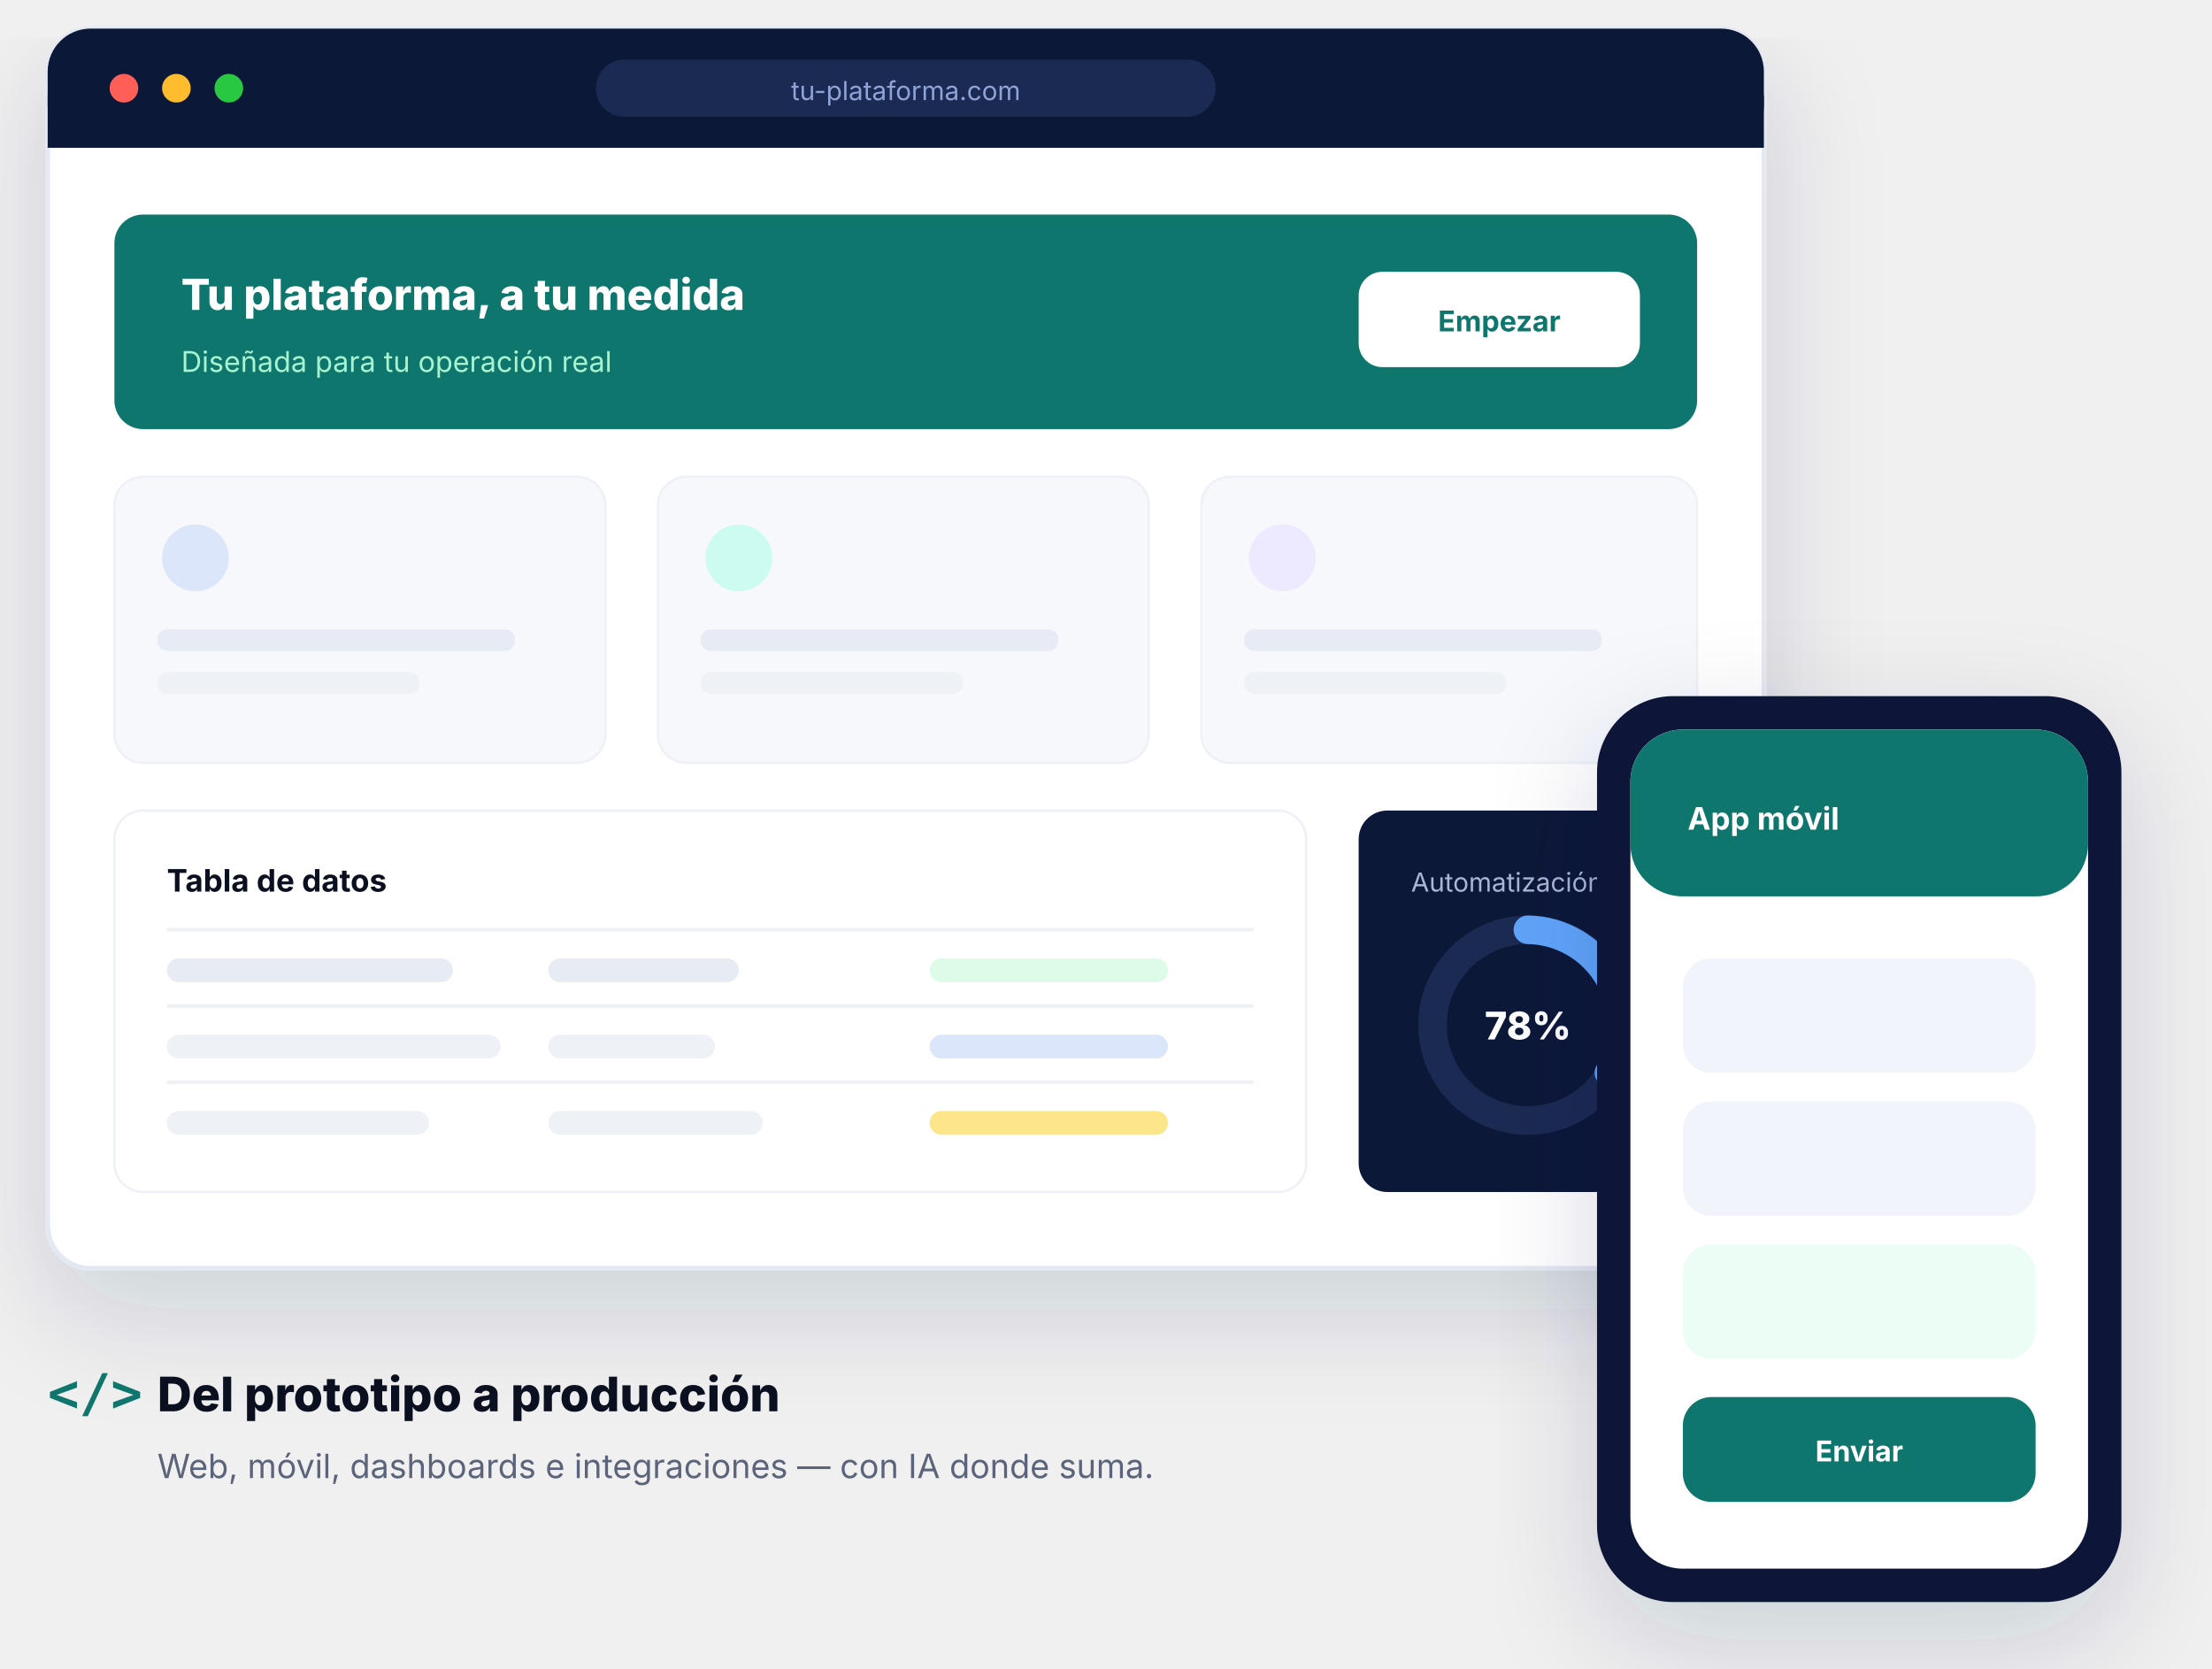
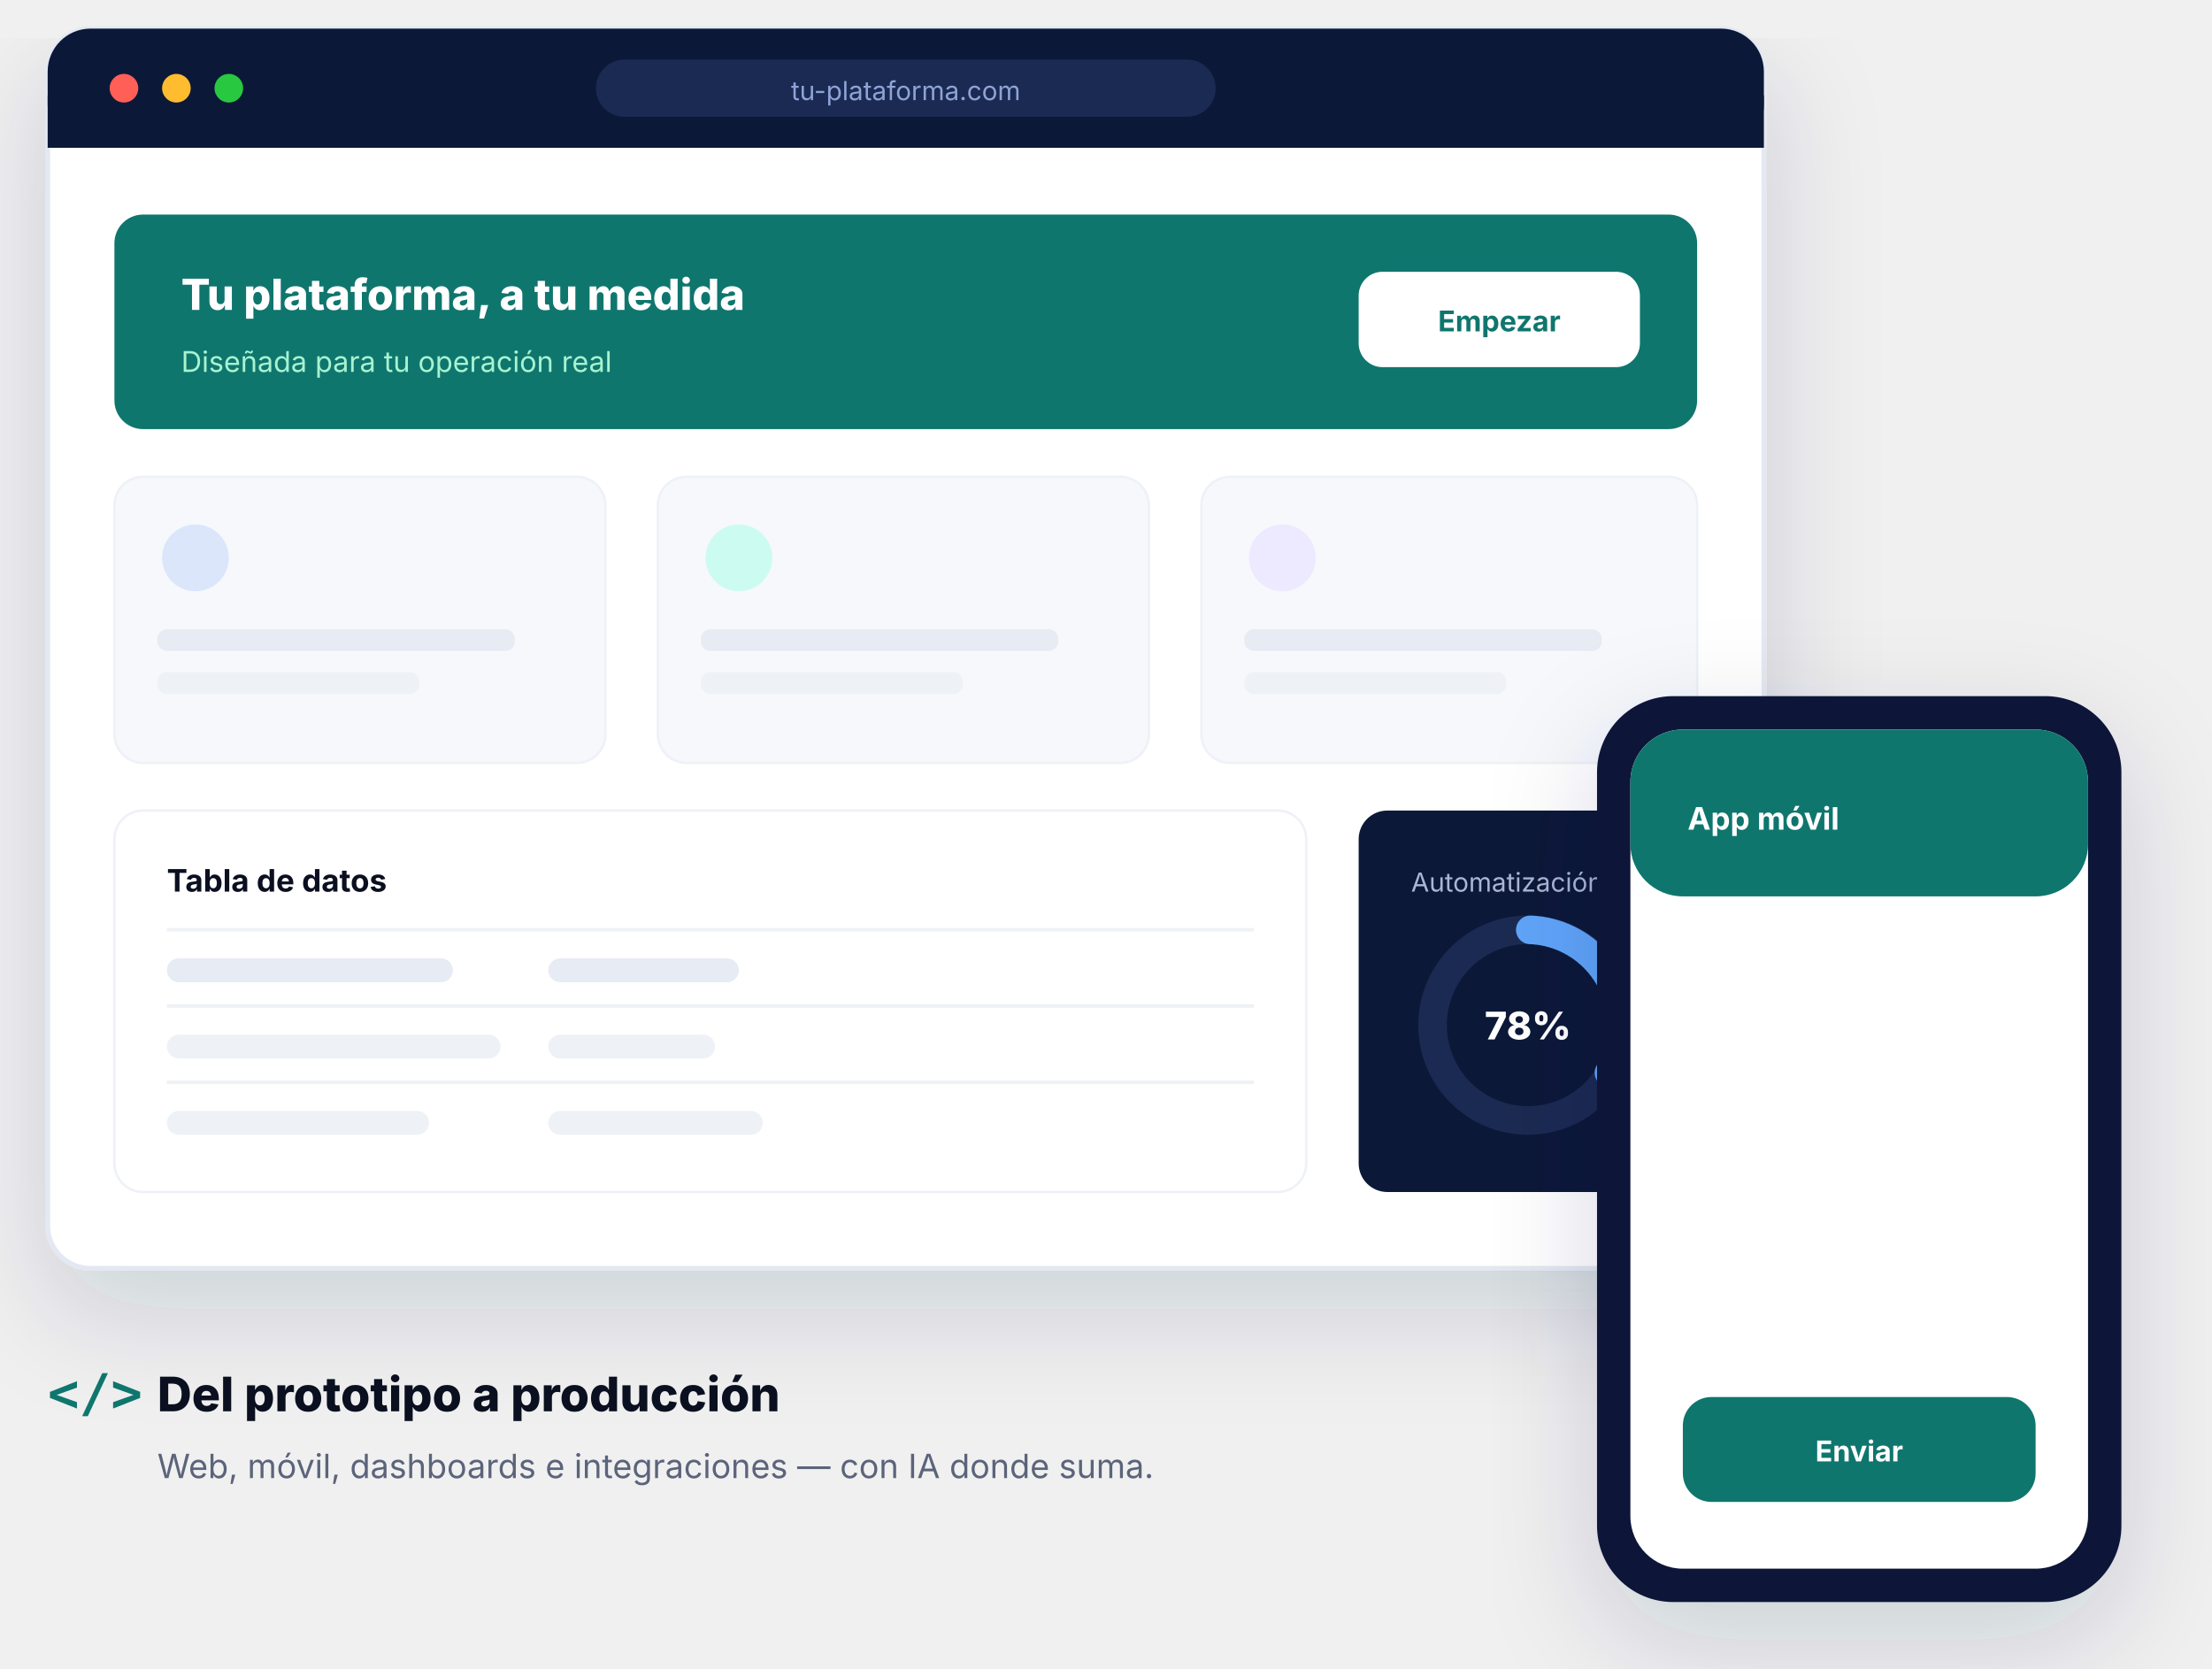
<svg xmlns="http://www.w3.org/2000/svg" viewBox="130 138 928 700" font-family="Inter, Arial, sans-serif">
+   <style>
+     .ln{stroke-dasharray:1;stroke-dashoffset:1;animation:draw 1.6s ease forwards .5s}
+     @keyframes draw{to{stroke-dashoffset:0}}
+     .bar{transform-box:fill-box;transform-origin:left center;transform:scaleX(0);animation:grow 1s cubic-bezier(.22,1,.36,1) forwards .6s}
+     @keyframes grow{to{transform:scaleX(1)}}
+     .rise{opacity:0;transform:translateY(12px);animation:rise .6s cubic-bezier(.22,1,.36,1) forwards}
+     @keyframes rise{to{opacity:1;transform:none}}
+     .pulse{animation:pulse 2.4s ease-in-out infinite}
+     @keyframes pulse{0%,100%{opacity:1}50%{opacity:.55}}
+   </style>
  <defs>
    <filter id="ssh" x="-20%" y="-20%" width="140%" height="140%">
      <feDropShadow dx="0" dy="16" stdDeviation="24" flood-color="#1b2a52" flood-opacity="0.16" />
    </filter>
  </defs>
  <rect x="150" y="150" width="720" height="520" rx="18" fill="#ffffff" stroke="#e3e8f2" stroke-width="2" filter="url(#ssh)" />
  <rect x="150" y="150" width="720" height="50" rx="18" fill="#0c1838" />
  <rect x="150" y="178" width="720" height="22" fill="#0c1838" />
  <circle cx="182" cy="175" r="6" fill="#ff5f57" />
  <circle cx="204" cy="175" r="6" fill="#febc2e" />
  <circle cx="226" cy="175" r="6" fill="#28c840" />
  <rect x="380" y="163" width="260" height="24" rx="12" fill="#1b2a52" />
  <text x="510" y="180" fill="#8ea3d6" font-size="11" text-anchor="middle">tu-plataforma.com</text>
  <rect x="178" y="228" width="664" height="90" rx="12" fill="#0f766e" />
  <text x="206" y="268" fill="#ffffff" font-size="18" font-weight="800">Tu plataforma, a tu medida</text>
  <text x="206" y="294" fill="#a7f3d0" font-size="12">Diseñada para tu operación real</text>
  <rect x="700" y="252" width="118" height="40" rx="10" fill="#ffffff" />
  <text x="759" y="277" fill="#0f766e" font-size="12" font-weight="700" text-anchor="middle">Empezar</text>
  <rect x="178" y="338" width="206" height="120" rx="12" fill="#f6f8fc" stroke="#eef1f6" />
  <rect x="406" y="338" width="206" height="120" rx="12" fill="#f6f8fc" stroke="#eef1f6" />
  <rect x="634" y="338" width="208" height="120" rx="12" fill="#f6f8fc" stroke="#eef1f6" />
  <circle cx="212" cy="372" r="14" fill="#dbe6fb" />
  <circle cx="440" cy="372" r="14" fill="#ccfbf1" />
  <circle cx="668" cy="372" r="14" fill="#ede9fe" />
  <rect x="196" y="402" width="150" height="9" rx="4" fill="#e6ebf4" />
  <rect x="196" y="420" width="110" height="9" rx="4" fill="#eef1f6" />
  <rect x="424" y="402" width="150" height="9" rx="4" fill="#e6ebf4" />
  <rect x="424" y="420" width="110" height="9" rx="4" fill="#eef1f6" />
  <rect x="652" y="402" width="150" height="9" rx="4" fill="#e6ebf4" />
  <rect x="652" y="420" width="110" height="9" rx="4" fill="#eef1f6" />
  <rect x="178" y="478" width="500" height="160" rx="12" fill="#ffffff" stroke="#eef1f6" />
  <text x="200" y="512" fill="#0b1020" font-size="13" font-weight="700">Tabla de datos</text>
  <g stroke="#eef1f6" stroke-width="1.5">
    <line x1="200" y1="528" x2="656" y2="528" />
    <line x1="200" y1="560" x2="656" y2="560" />
    <line x1="200" y1="592" x2="656" y2="592" />
  </g>
  <rect x="200" y="540" width="120" height="10" rx="5" fill="#e6ebf4" />
  <rect x="360" y="540" width="80" height="10" rx="5" fill="#e6ebf4" />
-   <rect x="520" y="540" width="100" height="10" rx="5" fill="#dcfce7" />
+   <rect class="bar" x="520" y="540" width="100" height="10" rx="5" fill="#dcfce7" />
  <rect x="200" y="572" width="140" height="10" rx="5" fill="#eef1f6" />
  <rect x="360" y="572" width="70" height="10" rx="5" fill="#eef1f6" />
-   <rect x="520" y="572" width="100" height="10" rx="5" fill="#dbe6fb" />
+   <rect class="bar" x="520" y="572" width="100" height="10" rx="5" fill="#dbe6fb" />
  <rect x="200" y="604" width="110" height="10" rx="5" fill="#eef1f6" />
  <rect x="360" y="604" width="90" height="10" rx="5" fill="#eef1f6" />
-   <rect x="520" y="604" width="100" height="10" rx="5" fill="#fde68a" />
+   <rect class="bar" x="520" y="604" width="100" height="10" rx="5" fill="#fde68a" />
  <rect x="700" y="478" width="142" height="160" rx="12" fill="#0c1838" />
  <text x="722" y="512" fill="#aab6d4" font-size="11">Automatización</text>
  <circle cx="771" cy="568" r="40" fill="none" stroke="#1b2a52" stroke-width="12" />
-   <path d="M771 528 a40 40 0 0 1 34 60" fill="none" stroke="#60a5fa" stroke-width="12" stroke-linecap="round" />
+   <path class="ln" pathLength="1" d="M771 528 a40 40 0 0 1 34 60" fill="none" stroke="#60a5fa" stroke-width="12" stroke-linecap="round" />
  <text x="771" y="574" fill="#fff" font-size="16" font-weight="800" text-anchor="middle">78%</text>
  <rect x="800" y="430" width="220" height="380" rx="32" fill="#0c1838" filter="url(#ssh)" />
  <rect x="814" y="444" width="192" height="352" rx="22" fill="#ffffff" />
  <rect x="814" y="444" width="192" height="70" rx="22" fill="#0f766e" />
  <text x="838" y="486" fill="#fff" font-size="13" font-weight="700">App móvil</text>
-   <rect x="836" y="540" width="148" height="48" rx="12" fill="#f1f4fa" />
-   <rect x="836" y="600" width="148" height="48" rx="12" fill="#f1f4fa" />
-   <rect x="836" y="660" width="148" height="48" rx="12" fill="#ecfdf5" />
+   <rect class="rise" style="animation-delay:.6s" x="836" y="540" width="148" height="48" rx="12" fill="#f1f4fa" />
+   <rect class="rise" style="animation-delay:.78s" x="836" y="600" width="148" height="48" rx="12" fill="#f1f4fa" />
+   <rect class="rise" style="animation-delay:.96s" x="836" y="660" width="148" height="48" rx="12" fill="#ecfdf5" />
  <rect x="836" y="724" width="148" height="44" rx="12" fill="#0f766e" />
  <text x="910" y="751" fill="#fff" font-size="12" font-weight="700" text-anchor="middle">Enviar</text>
  <text x="150" y="730" fill="#0f766e" font-size="22" font-weight="800" font-family="monospace">&lt;/&gt;</text>
  <text x="196" y="730" fill="#0b1020" font-size="20" font-weight="800">Del prototipo a producción</text>
  <text x="196" y="758" fill="#5b647a" font-size="14">Web, móvil, dashboards e integraciones — con IA donde suma.</text>
</svg>
